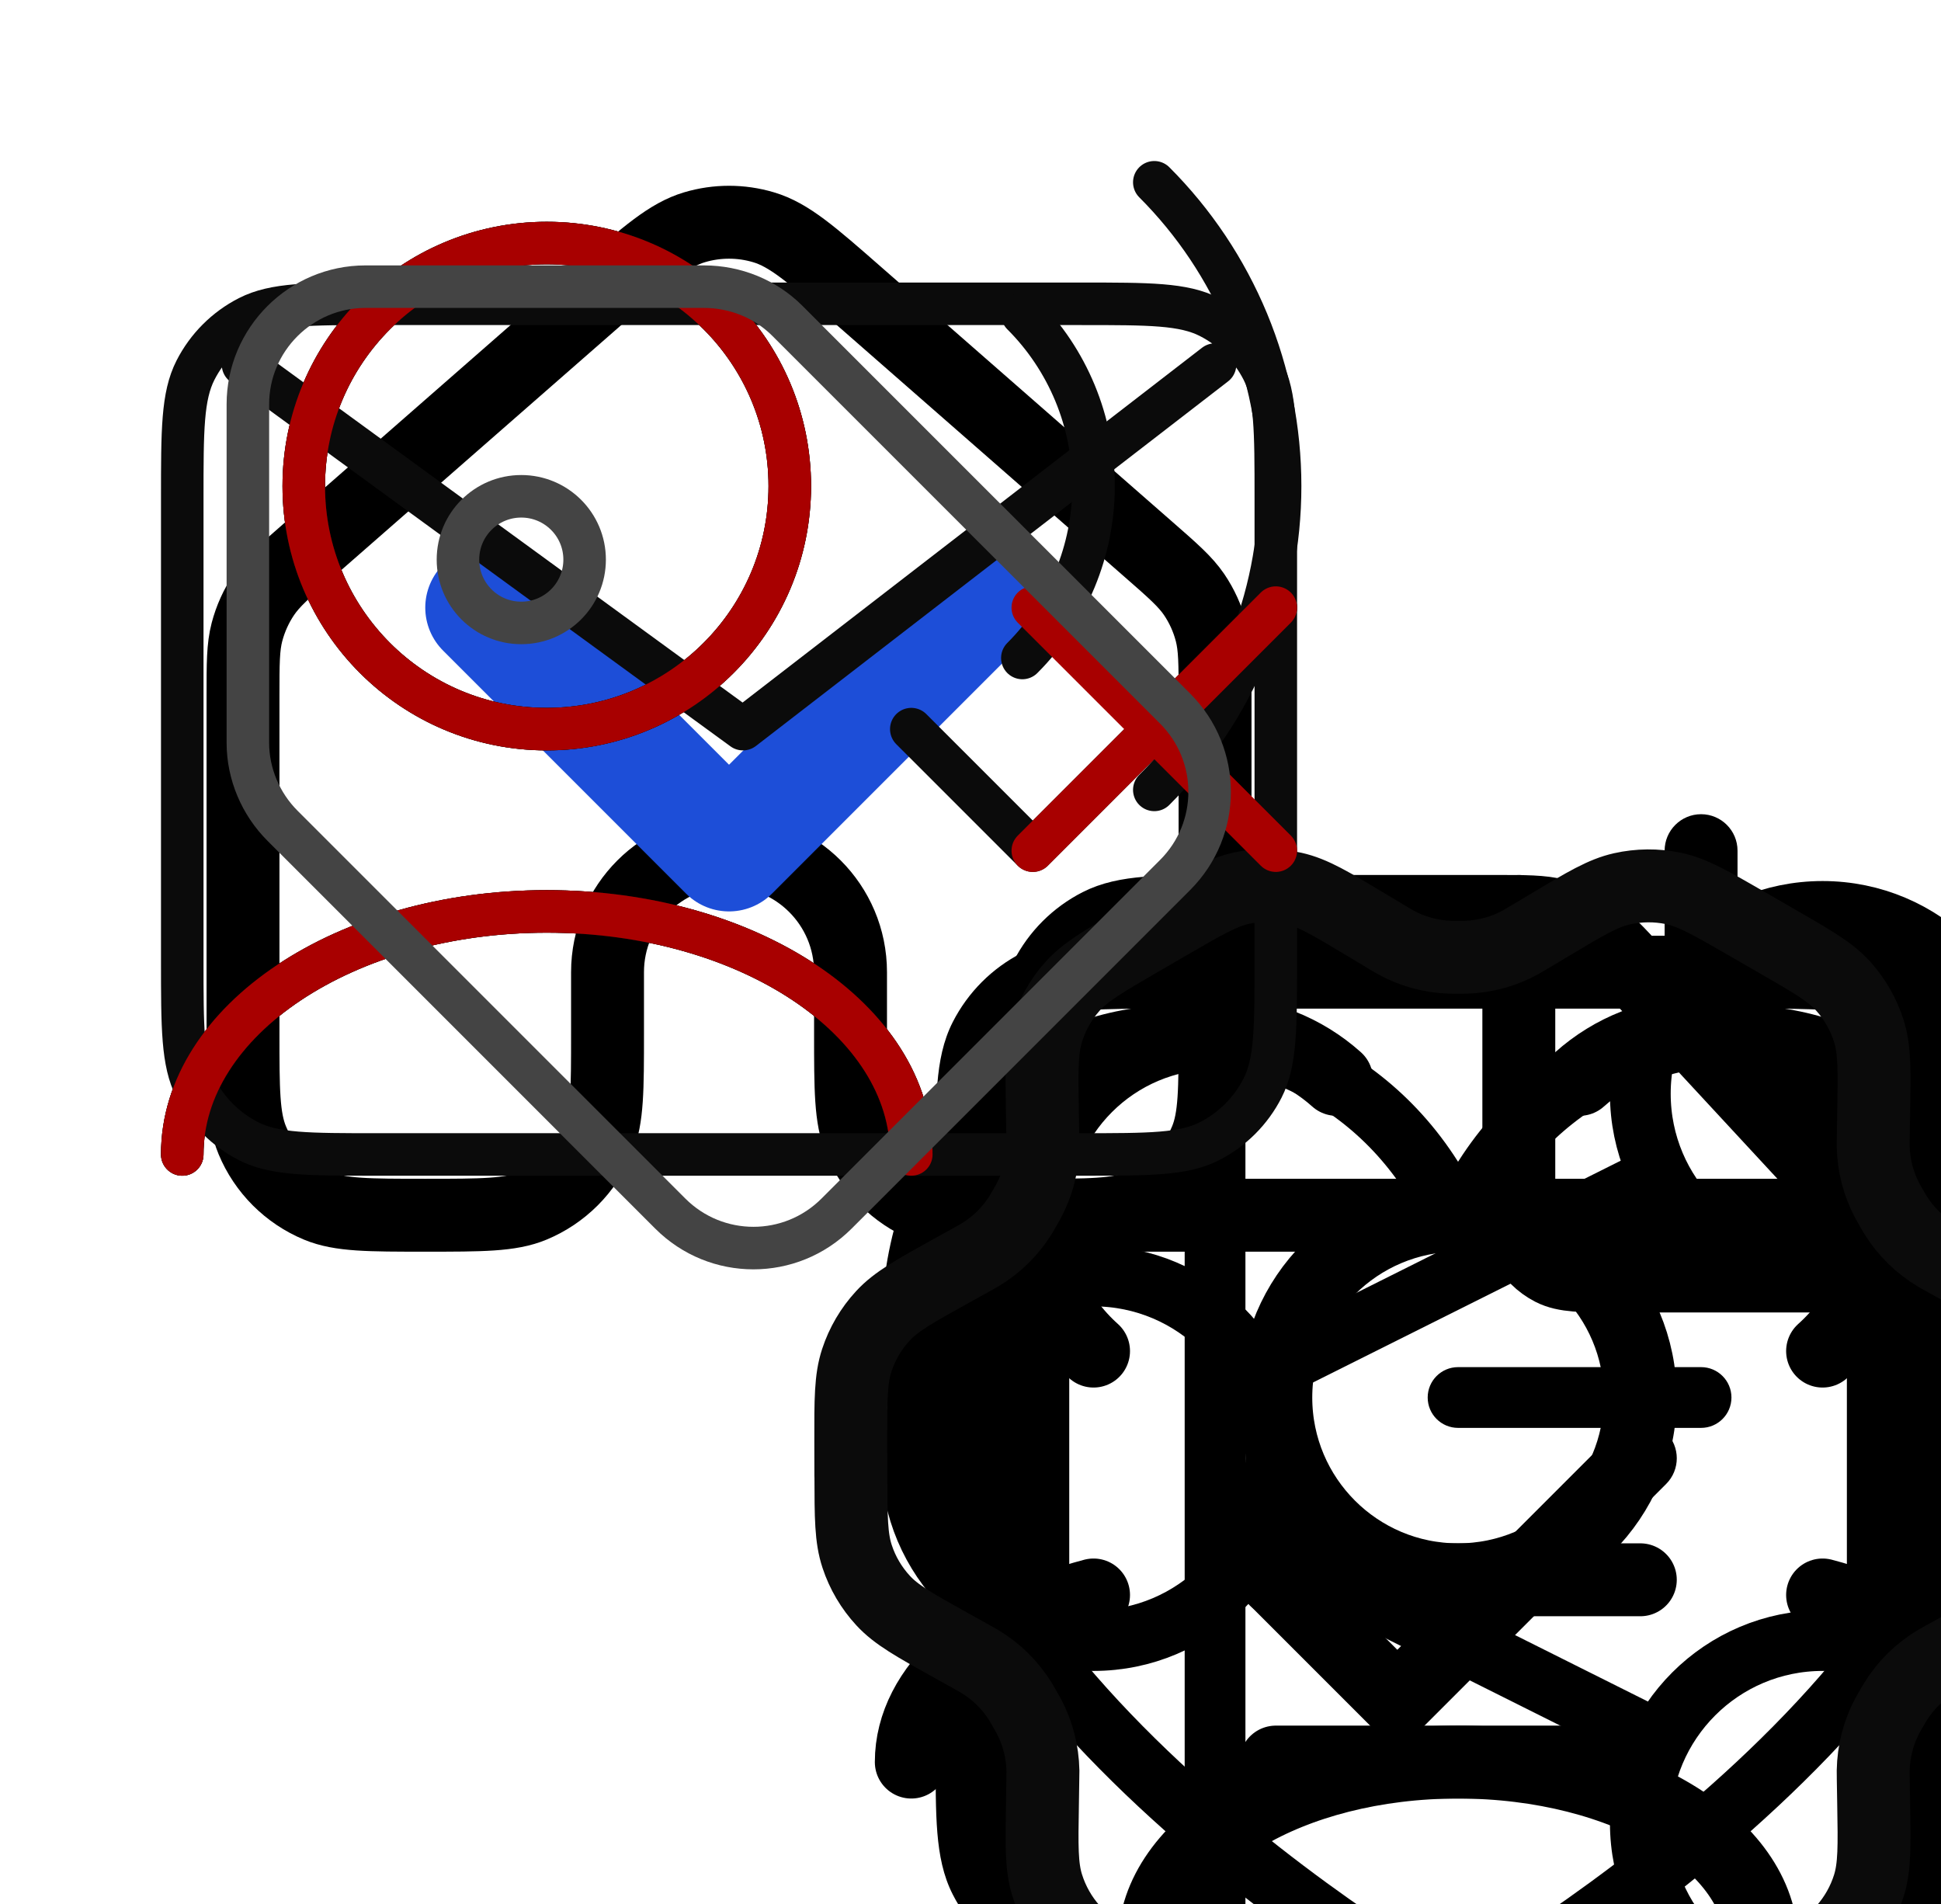
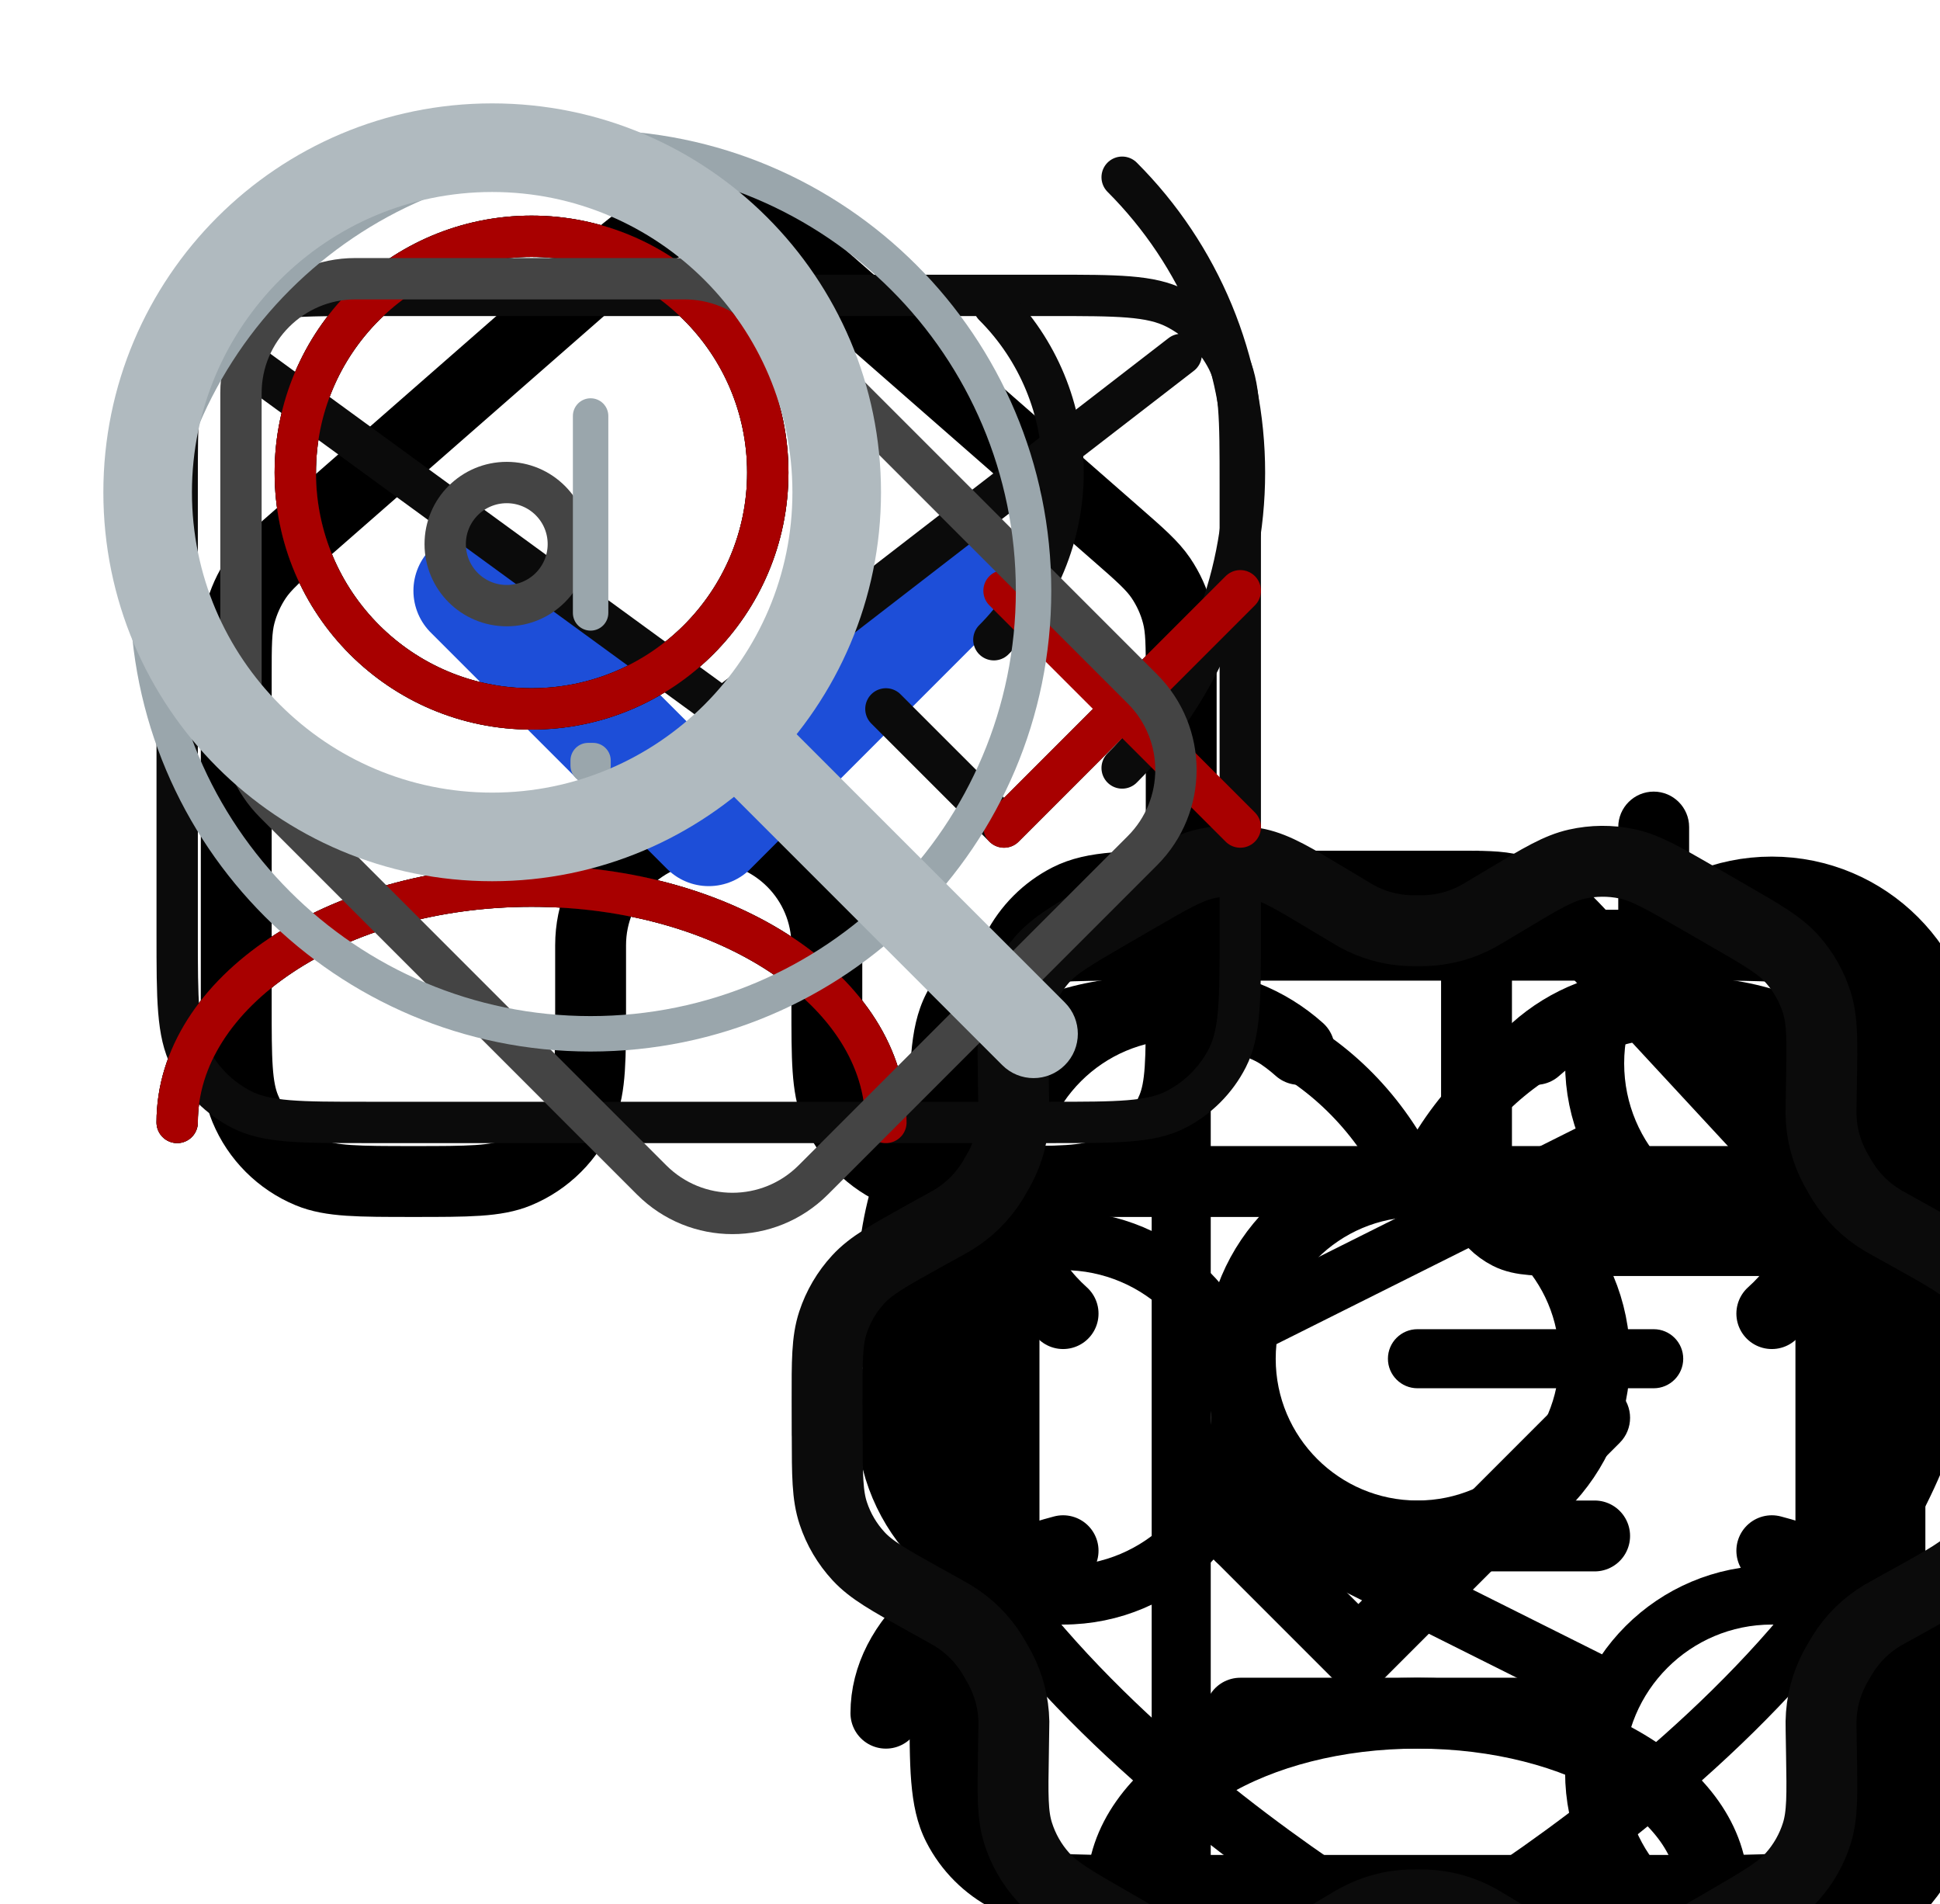
<svg xmlns="http://www.w3.org/2000/svg">
  <g id="home">
    <path d="M20 17V11.452V11.451C20 10.918 20 10.65 19.935 10.402C19.878 10.182 19.783 9.973 19.655 9.784C19.51 9.572 19.31 9.396 18.907 9.044L14.107 4.844C13.361 4.191 12.988 3.864 12.567 3.74C12.197 3.63 11.803 3.63 11.433 3.74C11.013 3.864 10.64 4.19 9.894 4.843L9.893 4.844L5.093 9.044L5.092 9.045C4.69 9.396 4.489 9.572 4.345 9.784C4.217 9.973 4.123 10.182 4.065 10.402C4 10.651 4 10.918 4 11.452V17C4 17.932 4 18.398 4.152 18.765C4.355 19.255 4.745 19.645 5.235 19.848C5.602 20 6.068 20 7 20C7.932 20 8.398 20 8.765 19.848C9.255 19.645 9.645 19.255 9.848 18.765C10 18.398 10 17.932 10 17V16C10 14.895 10.895 14 12 14C13.105 14 14 14.895 14 16V17C14 17.932 14 18.398 14.152 18.765C14.355 19.255 14.745 19.645 15.235 19.848C15.602 20 16.068 20 17 20C17.932 20 18.398 20 18.765 19.848C19.255 19.645 19.645 19.255 19.848 18.765C20 18.398 20 17.932 20 17Z" stroke="currentColor" stroke-width="1.2" stroke-linecap="round" stroke-linejoin="round" fill="none" />
  </g>
  <g id="team">
    <path d="M29 32C29 30.343 26.761 29 24 29C21.239 29 19 30.343 19 32M33 29C33 27.77 31.766 26.712 30 26.25M15 29C15 27.77 16.234 26.712 18 26.25M30 22.236C30.614 21.687 31 20.889 31 20C31 18.343 29.657 17 28 17C27.232 17 26.531 17.289 26 17.764M18 22.236C17.386 21.687 17 20.889 17 20C17 18.343 18.343 17 20 17C20.768 17 21.469 17.289 22 17.764M24 26C22.343 26 21 24.657 21 23C21 21.343 22.343 20 24 20C25.657 20 27 21.343 27 23C27 24.657 25.657 26 24 26Z" stroke="currentColor" stroke-width="1.2" stroke-linecap="round" stroke-linejoin="round" fill="none" />
  </g>
  <g id="task">
    <path d="M16 19.4C15.669 19.4 15.4 19.669 15.4 20C15.4 20.331 15.669 20.6 16 20.6V19.4ZM32 20.6C32.331 20.6 32.6 20.331 32.6 20C32.6 19.669 32.331 19.4 32 19.4V20.6ZM17.092 31.782L17.364 31.247L17.092 31.782ZM16.218 30.908L15.683 31.18H15.683L16.218 30.908ZM31.782 30.908L31.248 30.636L31.782 30.908ZM30.908 31.782L30.635 31.247L30.908 31.782ZM30.908 16.218L31.18 15.683L30.908 16.218ZM31.782 17.092L31.248 17.364V17.364L31.782 17.092ZM17.092 16.218L17.364 16.753L17.092 16.218ZM16.218 17.092L16.753 17.364L16.218 17.092ZM27.424 24.424C27.659 24.19 27.659 23.81 27.424 23.576C27.19 23.341 26.81 23.341 26.576 23.576L27.424 24.424ZM23 28L22.576 28.424C22.81 28.659 23.19 28.659 23.424 28.424L23 28ZM21.424 25.576C21.19 25.341 20.81 25.341 20.576 25.576C20.341 25.81 20.341 26.19 20.576 26.424L21.424 25.576ZM28.6 14C28.6 13.669 28.331 13.4 28 13.4C27.669 13.4 27.4 13.669 27.4 14H28.6ZM27.4 16C27.4 16.331 27.669 16.6 28 16.6C28.331 16.6 28.6 16.331 28.6 16H27.4ZM20.6 14C20.6 13.669 20.331 13.4 20 13.4C19.669 13.4 19.4 13.669 19.4 14H20.6ZM19.4 16C19.4 16.331 19.669 16.6 20 16.6C20.331 16.6 20.6 16.331 20.6 16H19.4ZM16 20.6H32V19.4H16V20.6ZM19.2 16.6H28.8V15.4H19.2V16.6ZM31.4 19.2V28.8H32.6V19.2H31.4ZM28.8 31.4H19.2V32.6H28.8V31.4ZM16.6 28.8V19.2H15.4V28.8H16.6ZM19.2 31.4C18.63 31.4 18.239 31.399 17.935 31.375C17.639 31.351 17.479 31.306 17.364 31.247L16.819 32.317C17.132 32.476 17.467 32.541 17.837 32.571C18.201 32.6 18.65 32.6 19.2 32.6V31.4ZM15.4 28.8C15.4 29.35 15.399 29.799 15.429 30.163C15.46 30.533 15.524 30.868 15.683 31.18L16.753 30.636C16.694 30.52 16.649 30.361 16.625 30.065C16.601 29.761 16.6 29.37 16.6 28.8H15.4ZM17.364 31.247C17.101 31.113 16.887 30.899 16.753 30.636L15.683 31.18C15.933 31.67 16.33 32.067 16.819 32.317L17.364 31.247ZM31.4 28.8C31.4 29.37 31.4 29.761 31.375 30.065C31.351 30.361 31.306 30.52 31.248 30.636L32.317 31.18C32.476 30.868 32.541 30.533 32.571 30.162C32.6 29.799 32.6 29.35 32.6 28.8H31.4ZM28.8 32.6C29.35 32.6 29.799 32.6 30.163 32.571C30.533 32.54 30.868 32.476 31.18 32.317L30.635 31.247C30.52 31.306 30.361 31.351 30.065 31.375C29.761 31.399 29.37 31.4 28.8 31.4V32.6ZM31.248 30.636C31.114 30.899 30.899 31.113 30.635 31.247L31.18 32.317C31.669 32.068 32.067 31.67 32.317 31.18L31.248 30.636ZM28.8 16.6C29.37 16.6 29.761 16.601 30.065 16.625C30.361 16.649 30.52 16.694 30.635 16.753L31.18 15.683C30.868 15.524 30.533 15.46 30.163 15.429C29.799 15.399 29.35 15.4 28.8 15.4V16.6ZM32.6 19.2C32.6 18.65 32.6 18.201 32.571 17.838C32.541 17.467 32.476 17.132 32.317 16.82L31.248 17.364C31.306 17.48 31.351 17.639 31.375 17.935C31.4 18.239 31.4 18.63 31.4 19.2H32.6ZM30.635 16.753C30.899 16.887 31.113 17.101 31.248 17.364L32.317 16.82C32.067 16.33 31.669 15.932 31.18 15.683L30.635 16.753ZM19.2 15.4C18.65 15.4 18.201 15.399 17.837 15.429C17.467 15.46 17.132 15.524 16.819 15.683L17.364 16.753C17.479 16.694 17.639 16.649 17.935 16.625C18.239 16.601 18.63 16.6 19.2 16.6V15.4ZM16.6 19.2C16.6 18.63 16.601 18.239 16.625 17.935C16.649 17.639 16.694 17.48 16.753 17.364L15.683 16.82C15.524 17.132 15.46 17.467 15.429 17.837C15.399 18.201 15.4 18.65 15.4 19.2H16.6ZM16.819 15.683C16.33 15.933 15.933 16.331 15.683 16.82L16.753 17.364C16.887 17.101 17.101 16.887 17.364 16.753L16.819 15.683ZM26.576 23.576L22.576 27.576L23.424 28.424L27.424 24.424L26.576 23.576ZM23.424 27.576L21.424 25.576L20.576 26.424L22.576 28.424L23.424 27.576ZM27.4 14V16H28.6V14H27.4ZM19.4 14V16H20.6V14H19.4Z" fill="currentColor" />
  </g>
  <g id="share">
    <path d="M21 25.5L27 28.5M27 19.5L21 22.5M30 33C28.343 33 27 31.657 27 30C27 28.343 28.343 27 30 27C31.657 27 33 28.343 33 30C33 31.657 31.657 33 30 33ZM18 27C16.343 27 15 25.657 15 24C15 22.343 16.343 21 18 21C19.657 21 21 22.343 21 24C21 25.657 19.657 27 18 27ZM30 21C28.343 21 27 19.657 27 18C27 16.343 28.343 15 30 15C31.657 15 33 16.343 33 18C33 19.657 31.657 21 30 21Z" stroke="currentColor" stroke-linecap="round" stroke-linejoin="round" fill="none" />
  </g>
  <g id="doc">
    <path d="M21 29H27M21 26H27M31 21H26.6C26.04 21 25.76 21 25.546 20.891C25.358 20.795 25.205 20.642 25.109 20.454C25 20.24 25 19.96 25 19.4V15M31 29.8V21.654C31 21.191 31 20.959 30.95 20.739C30.906 20.545 30.833 20.358 30.733 20.185C30.621 19.99 30.463 19.82 30.148 19.48L26.95 16.026C26.6 15.648 26.425 15.459 26.217 15.323C26.032 15.203 25.829 15.115 25.615 15.061C25.374 15 25.117 15 24.602 15H20.2C19.08 15 18.52 15 18.092 15.218C17.715 15.41 17.41 15.716 17.218 16.092C17 16.52 17 17.08 17 18.2V29.8C17 30.92 17 31.48 17.218 31.908C17.41 32.284 17.715 32.59 18.092 32.782C18.52 33 19.08 33 20.2 33H27.8C28.92 33 29.48 33 29.908 32.782C30.284 32.59 30.59 32.284 30.782 31.908C31 31.48 31 30.92 31 29.8Z" stroke="currentColor" stroke-width="1.2" stroke-linecap="round" stroke-linejoin="round" fill="none" />
  </g>
  <g id="note">
    <path d="M16.218 17.092L16.663 17.319L16.218 17.092ZM17.092 16.218L17.319 16.663L17.092 16.218ZM17.092 31.782L17.319 31.337L17.092 31.782ZM16.218 30.908L15.773 31.135H15.773L16.218 30.908ZM31.782 30.908L31.337 30.681L31.782 30.908ZM30.908 31.782L30.681 31.337L30.908 31.782ZM31.782 17.092L31.337 17.319L31.782 17.092ZM30.908 16.218L31.135 15.773L30.908 16.218ZM24 22.5C23.724 22.5 23.5 22.724 23.5 23C23.5 23.276 23.724 23.5 24 23.5V22.5ZM28 23.5C28.276 23.5 28.5 23.276 28.5 23C28.5 22.724 28.276 22.5 28 22.5V23.5ZM24 19.5C23.724 19.5 23.5 19.724 23.5 20C23.5 20.276 23.724 20.5 24 20.5V19.5ZM28 20.5C28.276 20.5 28.5 20.276 28.5 20C28.5 19.724 28.276 19.5 28 19.5V20.5ZM19.5 32C19.5 32.276 19.724 32.5 20 32.5C20.276 32.5 20.5 32.276 20.5 32H19.5ZM20.5 16C20.5 15.724 20.276 15.5 20 15.5C19.724 15.5 19.5 15.724 19.5 16L20.5 16ZM31.5 19.2V28.8H32.5V19.2H31.5ZM28.8 31.5H19.2V32.5H28.8V31.5ZM16.5 28.8V19.2H15.5V28.8H16.5ZM19.2 16.5H28.8V15.5H19.2V16.5ZM16.5 19.2C16.5 18.632 16.5 18.236 16.526 17.927C16.55 17.625 16.596 17.451 16.663 17.319L15.773 16.865C15.622 17.161 15.559 17.481 15.529 17.846C15.5 18.204 15.5 18.648 15.5 19.2H16.5ZM19.2 15.5C18.648 15.5 18.204 15.5 17.846 15.529C17.481 15.559 17.161 15.622 16.865 15.773L17.319 16.663C17.45 16.596 17.624 16.55 17.927 16.526C18.236 16.5 18.632 16.5 19.2 16.5V15.5ZM16.663 17.319C16.807 17.037 17.037 16.807 17.319 16.663L16.865 15.773C16.394 16.012 16.012 16.395 15.773 16.865L16.663 17.319ZM19.2 31.5C18.632 31.5 18.236 31.5 17.927 31.474C17.624 31.45 17.45 31.404 17.319 31.337L16.865 32.227C17.161 32.378 17.481 32.441 17.846 32.471C18.204 32.5 18.648 32.5 19.2 32.5V31.5ZM15.5 28.8C15.5 29.352 15.5 29.796 15.529 30.154C15.559 30.519 15.622 30.839 15.773 31.135L16.663 30.681C16.596 30.549 16.55 30.375 16.526 30.073C16.5 29.765 16.5 29.368 16.5 28.8H15.5ZM17.319 31.337C17.037 31.193 16.807 30.963 16.663 30.681L15.773 31.135C16.012 31.605 16.394 31.988 16.865 32.227L17.319 31.337ZM31.5 28.8C31.5 29.368 31.5 29.765 31.474 30.073C31.45 30.376 31.404 30.549 31.337 30.681L32.228 31.135C32.379 30.839 32.441 30.519 32.471 30.154C32.5 29.796 32.5 29.352 32.5 28.8H31.5ZM28.8 32.5C29.352 32.5 29.796 32.5 30.154 32.471C30.519 32.441 30.839 32.378 31.135 32.227L30.681 31.337C30.549 31.404 30.375 31.45 30.073 31.474C29.765 31.5 29.369 31.5 28.8 31.5V32.5ZM31.337 30.681C31.193 30.963 30.963 31.193 30.681 31.337L31.135 32.227C31.605 31.988 31.988 31.606 32.228 31.135L31.337 30.681ZM32.5 19.2C32.5 18.648 32.5 18.204 32.471 17.846C32.441 17.481 32.379 17.161 32.228 16.865L31.337 17.319C31.404 17.451 31.45 17.625 31.474 17.927C31.5 18.235 31.5 18.632 31.5 19.2H32.5ZM28.8 16.5C29.369 16.5 29.765 16.5 30.073 16.526C30.375 16.55 30.549 16.596 30.681 16.663L31.135 15.773C30.839 15.622 30.519 15.559 30.154 15.529C29.796 15.5 29.352 15.5 28.8 15.5V16.5ZM32.228 16.865C31.988 16.394 31.605 16.012 31.135 15.773L30.681 16.663C30.963 16.807 31.193 17.037 31.337 17.319L32.228 16.865ZM24 23.5H28V22.5H24V23.5ZM24 20.5H28V19.5H24V20.5ZM20.5 32L20.5 16L19.5 16L19.5 32H20.5Z" fill="currentColor" />
  </g>
  <g id="like">
    <svg width="48" height="48" viewBox="0 0 48 48" fill="none">
      <path d="M24 20.194C22 15.5 15 16 15 22C15 28 24 33 24 33C24 33 33 28 33 22C33 16 26 15.5 24 20.194Z" stroke="currentColor" stroke-linecap="round" stroke-linejoin="round" />
    </svg>
  </g>
  <g id="setting">
    <svg width="48" height="48" viewBox="0 0 48 48" fill="none">
      <path d="M32.35 20.923L31.984 20.719C31.927 20.688 31.898 20.672 31.871 20.655C31.598 20.492 31.368 20.265 31.2 19.995C31.183 19.968 31.166 19.94 31.134 19.883L31.134 19.883C31.101 19.827 31.085 19.798 31.07 19.77C30.919 19.489 30.838 19.176 30.833 18.857C30.833 18.828 30.833 18.798 30.834 18.745L30.834 18.726L30.841 18.309C30.853 17.623 30.859 17.28 30.763 16.973C30.678 16.701 30.536 16.45 30.346 16.237C30.132 15.997 29.835 15.826 29.242 15.485L29.239 15.483L28.745 15.198C28.153 14.857 27.856 14.686 27.541 14.621C27.263 14.563 26.975 14.566 26.698 14.628C26.385 14.698 26.093 14.873 25.509 15.223L25.504 15.226L25.15 15.437C25.094 15.471 25.066 15.488 25.038 15.503C24.76 15.658 24.448 15.744 24.13 15.754C24.098 15.755 24.066 15.755 24 15.755H24C23.935 15.755 23.902 15.755 23.87 15.754C23.552 15.744 23.239 15.658 22.961 15.502C22.934 15.487 22.907 15.471 22.855 15.44L22.849 15.436L22.492 15.222L22.49 15.221C21.902 14.868 21.608 14.691 21.294 14.621C21.015 14.558 20.726 14.556 20.447 14.615C20.131 14.681 19.834 14.853 19.239 15.198L18.751 15.481C18.16 15.825 17.865 15.996 17.651 16.236C17.462 16.449 17.321 16.699 17.237 16.97C17.141 17.277 17.147 17.619 17.158 18.303L17.165 18.727C17.166 18.792 17.167 18.824 17.167 18.855C17.162 19.175 17.08 19.489 16.929 19.771C16.914 19.799 16.898 19.827 16.866 19.882C16.834 19.938 16.818 19.966 16.801 19.993C16.632 20.265 16.401 20.492 16.126 20.656C16.099 20.672 16.071 20.688 16.015 20.719L15.653 20.919L15.653 20.919C15.052 21.253 14.751 21.419 14.532 21.657C14.338 21.867 14.192 22.116 14.103 22.387C14.002 22.694 14.003 23.037 14.004 23.723L14.004 23.726L14.005 24.288L14.006 24.294C14.007 24.973 14.008 25.313 14.109 25.617C14.198 25.887 14.344 26.134 14.537 26.343C14.754 26.578 15.052 26.744 15.648 27.076L15.65 27.077L16.008 27.276L16.013 27.279C16.071 27.311 16.101 27.328 16.129 27.345C16.401 27.509 16.63 27.735 16.798 28.006C16.816 28.035 16.833 28.065 16.868 28.126L16.868 28.126C16.902 28.186 16.919 28.215 16.935 28.245C17.082 28.523 17.161 28.831 17.167 29.145C17.167 29.179 17.167 29.214 17.165 29.283L17.159 29.691L17.159 29.692C17.147 30.377 17.141 30.72 17.237 31.027C17.322 31.299 17.464 31.55 17.654 31.763C17.869 32.003 18.166 32.175 18.76 32.517L19.254 32.802C19.847 33.143 20.143 33.314 20.458 33.379C20.737 33.437 21.024 33.434 21.302 33.372C21.615 33.302 21.907 33.127 22.492 32.777L22.495 32.774L22.849 32.562C22.905 32.529 22.933 32.512 22.962 32.497C23.24 32.342 23.551 32.256 23.869 32.246C23.901 32.245 23.934 32.245 23.999 32.245C24.064 32.245 24.098 32.245 24.13 32.246C24.448 32.256 24.76 32.342 25.039 32.498C25.067 32.513 25.095 32.53 25.151 32.564L25.507 32.778L25.508 32.778C26.097 33.132 26.391 33.308 26.706 33.379C26.985 33.441 27.273 33.444 27.553 33.385C27.869 33.319 28.166 33.147 28.761 32.802L29.248 32.519C29.84 32.175 30.135 32.004 30.348 31.764C30.537 31.551 30.679 31.301 30.763 31.03C30.858 30.723 30.853 30.381 30.841 29.697L30.834 29.273L30.834 29.251C30.833 29.201 30.833 29.172 30.833 29.145C30.838 28.825 30.919 28.511 31.07 28.229C31.085 28.201 31.101 28.173 31.133 28.118L31.133 28.118C31.166 28.062 31.182 28.034 31.199 28.007C31.367 27.735 31.599 27.508 31.873 27.344C31.9 27.328 31.927 27.313 31.98 27.284L31.985 27.281L32.347 27.081C32.948 26.747 33.249 26.581 33.468 26.343C33.661 26.133 33.808 25.884 33.897 25.613C33.998 25.306 33.997 24.962 33.996 24.274L33.995 23.712C33.993 23.029 33.992 22.687 33.891 22.383C33.801 22.113 33.656 21.866 33.463 21.657C33.245 21.421 32.947 21.255 32.35 20.923Z" stroke="#0B0B0B" stroke-width="1.2" stroke-linecap="round" stroke-linejoin="round" />
    </svg>
  </g>
  <g id="drop">
    <svg width="24" height="24" viewBox="0 0 24 24" fill="none">
      <path d="M16 10L12 14L8 10" stroke="#1D4ED8" stroke-width="2" stroke-linecap="round" stroke-linejoin="round" />
    </svg>
  </g>
  <g id="mail">
    <svg width="24" height="24" viewBox="0 0 24 24" fill="none">
      <path d="M4 6L12.229 12L20 6M21 8.2V15.8C21 16.92 21 17.48 20.782 17.908C20.59 18.284 20.284 18.59 19.908 18.782C19.48 19 18.92 19 17.8 19H6.2C5.08 19 4.52 19 4.092 18.782C3.715 18.59 3.41 18.284 3.218 17.908C3 17.48 3 16.92 3 15.8V8.2C3 7.08 3 6.52 3.218 6.092C3.41 5.716 3.715 5.41 4.092 5.218C4.52 5 5.08 5 6.2 5H17.8C18.92 5 19.48 5 19.908 5.218C20.284 5.41 20.59 5.716 20.782 6.092C21 6.52 21 7.08 21 8.2Z" stroke="#0B0B0B" stroke-width="0.7" stroke-linecap="round" stroke-linejoin="round" />
    </svg>
  </g>
  <g id="user1">
    <svg width="24" height="24" viewBox="0 0 24 24" fill="none">
      <path d="M15 19C15 16.791 12.314 15 9 15C5.686 15 3 16.791 3 19M16.828 5.172C17.2 5.543 17.494 5.984 17.695 6.469C17.896 6.955 18 7.475 18 8C18 8.525 17.896 9.045 17.695 9.531C17.494 10.016 17.2 10.457 16.828 10.829M19 3C19.657 3.657 20.177 4.436 20.533 5.294C20.888 6.152 21.071 7.071 21.071 8C21.071 8.929 20.888 9.848 20.533 10.706C20.177 11.564 19.657 12.344 19 13M9 12C6.791 12 5 10.209 5 8C5 5.791 6.791 4 9 4C11.209 4 13 5.791 13 8C13 10.209 11.209 12 9 12Z" stroke="#0B0B0B" stroke-width="0.7" stroke-linecap="round" stroke-linejoin="round" />
    </svg>
  </g>
  <g id="user2">
    <svg width="24" height="24" viewBox="0 0 24 24" fill="none">
      <path d="M15 19C15 16.791 12.314 15 9 15C5.686 15 3 16.791 3 19M21 10L17 14L15 12M9 12C6.791 12 5 10.209 5 8C5 5.791 6.791 4 9 4C11.209 4 13 5.791 13 8C13 10.209 11.209 12 9 12Z" stroke="#0B0B0B" stroke-width="0.7" stroke-linecap="round" stroke-linejoin="round" />
    </svg>
  </g>
  <g id="user3">
    <svg width="24" height="24" viewBox="0 0 24 24" fill="none">
      <path d="M15 19C15 16.791 12.314 15 9 15C5.686 15 3 16.791 3 19M17 14L21 10M17 10L21 14M9 12C6.791 12 5 10.209 5 8C5 5.791 6.791 4 9 4C11.209 4 13 5.791 13 8C13 10.209 11.209 12 9 12Z" stroke="#A80000" stroke-width="0.7" stroke-linecap="round" stroke-linejoin="round" />
    </svg>
  </g>
  <g id="tag">
    <svg width="24" height="24" viewBox="0 0 24 24" fill="none">
      <path d="M12.96 5.28L19.343 11.662C20.1 12.42 20.1 13.643 19.343 14.4L13.77 19.973C13.013 20.73 11.79 20.73 11.033 19.973L4.65 13.59C4.29 13.23 4.08 12.735 4.08 12.225V6.653C4.08 5.588 4.95 4.718 6.015 4.718H11.588C12.105 4.718 12.6 4.92 12.96 5.28Z" stroke="#444444" stroke-width="0.7" stroke-miterlimit="10" stroke-linecap="round" stroke-linejoin="round" />
      <path d="M8.58 10.252C9.156 10.252 9.623 9.786 9.623 9.21C9.623 8.634 9.156 8.168 8.58 8.168C8.004 8.168 7.538 8.634 7.538 9.21C7.538 9.786 8.004 10.252 8.58 10.252Z" stroke="#444444" stroke-width="0.7" stroke-miterlimit="10" stroke-linecap="round" stroke-linejoin="round" />
    </svg>
  </g>
+   <g id="warning">
+     <svg width="20" height="20" viewBox="0 0 20 20" fill="none">
+       <path d="M10.041 12.875H10.341C10.341 12.709 10.207 12.575 10.041 12.575V12.875ZM10.041 12.958L10.041 13.258C10.121 13.258 10.197 13.227 10.254 13.171C10.31 13.114 10.341 13.038 10.341 12.958H10.041ZM9.959 12.958H9.659C9.659 13.124 9.793 13.258 9.958 13.258L9.959 12.958ZM9.959 12.875V12.575C9.793 12.575 9.659 12.709 9.659 12.875H9.959ZM10.3 7.042C10.3 6.876 10.166 6.742 10 6.742C9.834 6.742 9.7 6.876 9.7 7.042H10.3ZM9.7 10.375C9.7 10.541 9.834 10.675 10 10.675C10.166 10.675 10.3 10.541 10.3 10.375H9.7ZM10 17.2C6.024 17.2 2.8 13.976 2.8 10H2.2C2.2 14.308 5.692 17.8 10 17.8V17.2ZM2.8 10C2.8 6.024 6.024 2.8 10 2.8V2.2C5.692 2.2 2.2 5.692 2.2 10H2.8ZM10 2.8C13.976 2.8 17.2 6.024 17.2 10H17.8C17.8 5.692 14.308 2.2 10 2.2V2.8ZM17.2 10C17.2 13.976 13.976 17.2 10 17.2V17.8C14.308 17.8 17.8 14.308 17.8 10H17.2ZM9.742 12.875V12.958H10.341V12.875H9.742ZM10.042 12.658L9.959 12.658L9.958 13.258L10.041 13.258L10.042 12.658ZM10.258 12.958V12.875H9.659V12.958H10.258ZM9.959 13.175H10.041V12.575H9.959V13.175ZM9.7 7.042V10.375H10.3V7.042H9.7Z" fill="#9AA6AC" />
+     </svg>
+   </g>
+   <g id="search">
+     <svg width="20" height="20" viewBox="0 0 20 20" fill="none">
+       <path d="M13.03 11.97C12.737 11.677 12.263 11.677 11.97 11.97C11.677 12.263 11.677 12.737 11.97 13.03L13.03 11.97ZM16.97 18.03C17.263 18.323 17.737 18.323 18.03 18.03C18.323 17.737 18.323 17.263 18.03 16.97L16.97 18.03ZM8.333 13.417C5.526 13.417 3.25 11.141 3.25 8.333H1.75C1.75 11.969 4.697 14.917 8.333 14.917V13.417ZM3.25 8.333C3.25 5.526 5.526 3.25 8.333 3.25V1.75C4.697 1.75 1.75 4.697 1.75 8.333H3.25ZM8.333 3.25C11.141 3.25 13.417 5.526 13.417 8.333H14.917C14.917 4.697 11.969 1.75 8.333 1.75V3.25ZM13.417 8.333C13.417 11.141 11.141 13.417 8.333 13.417V14.917C11.969 14.917 14.917 11.969 14.917 8.333H13.417ZM11.97 13.03L16.97 18.03L18.03 16.97L13.03 11.97L11.97 13.03Z" fill="#B0BABF" />
+     </svg>
+   </g>
</svg>
